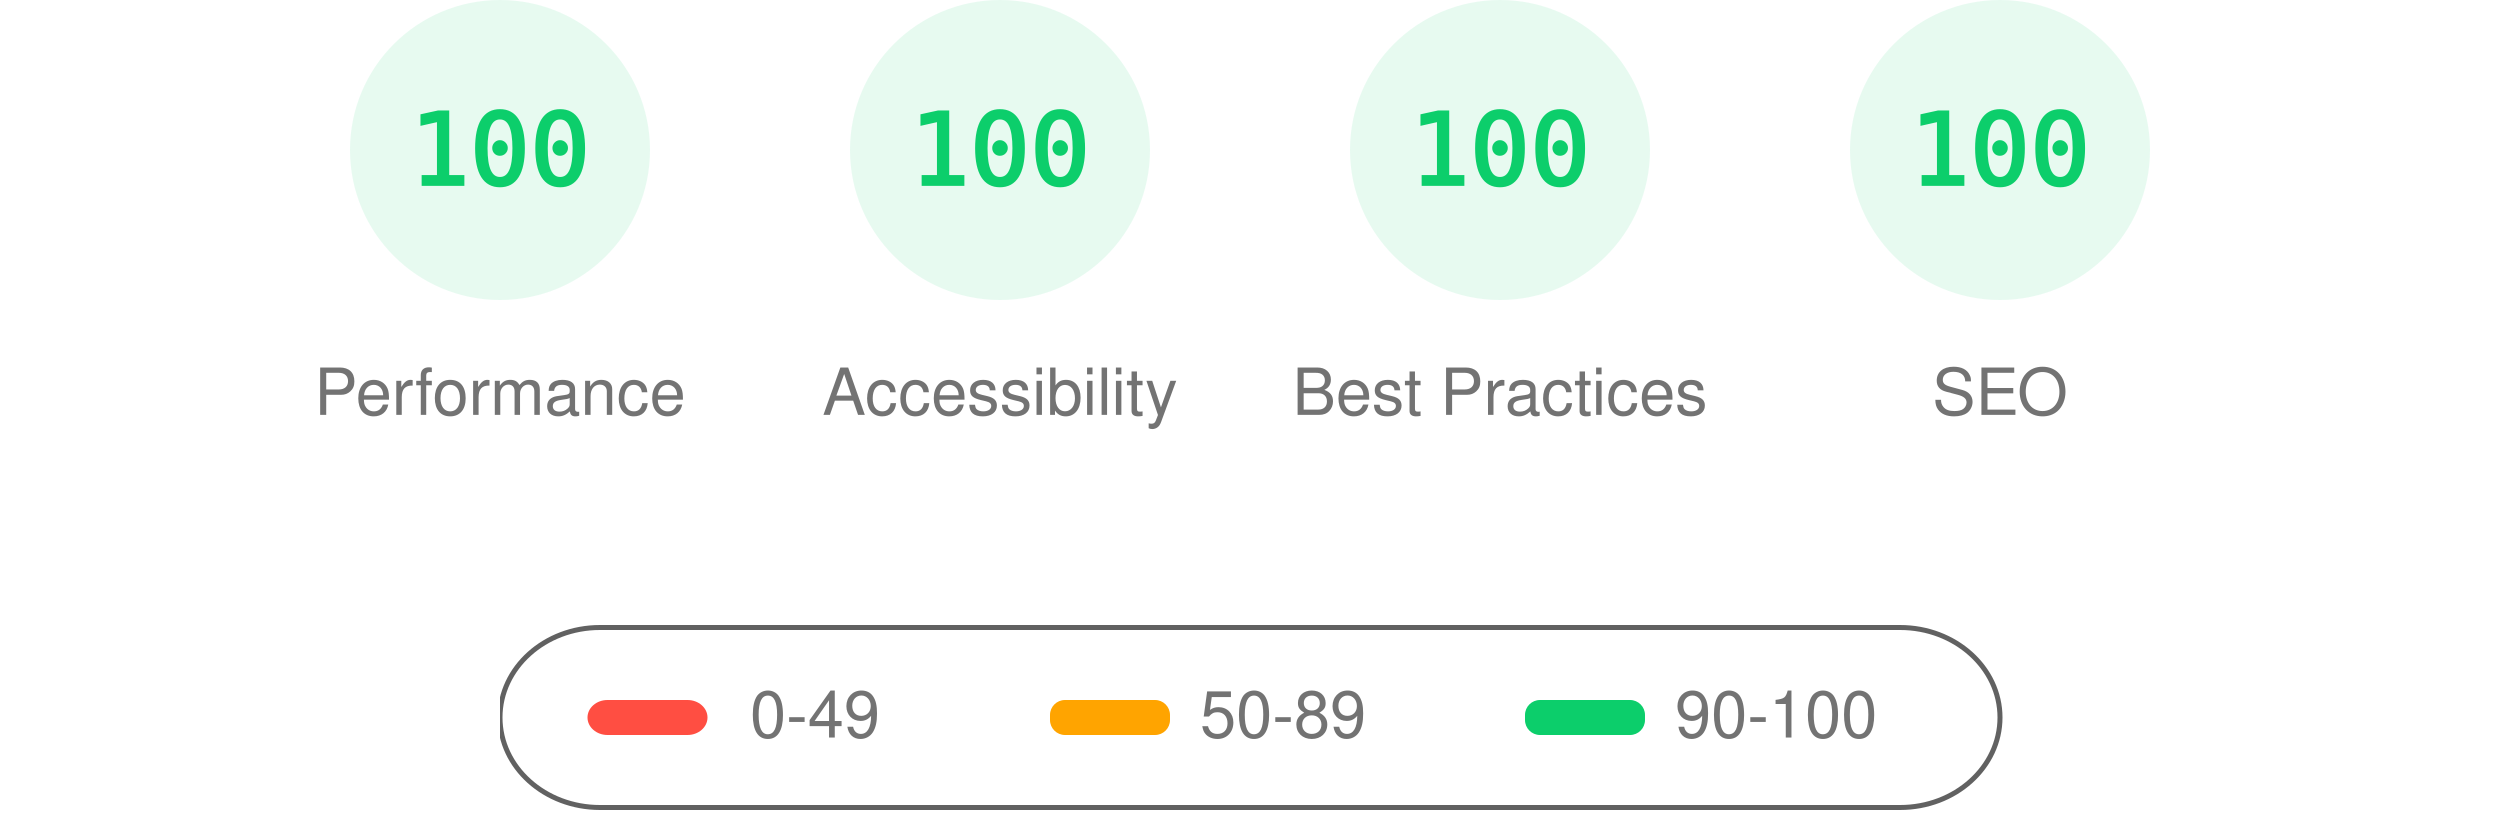
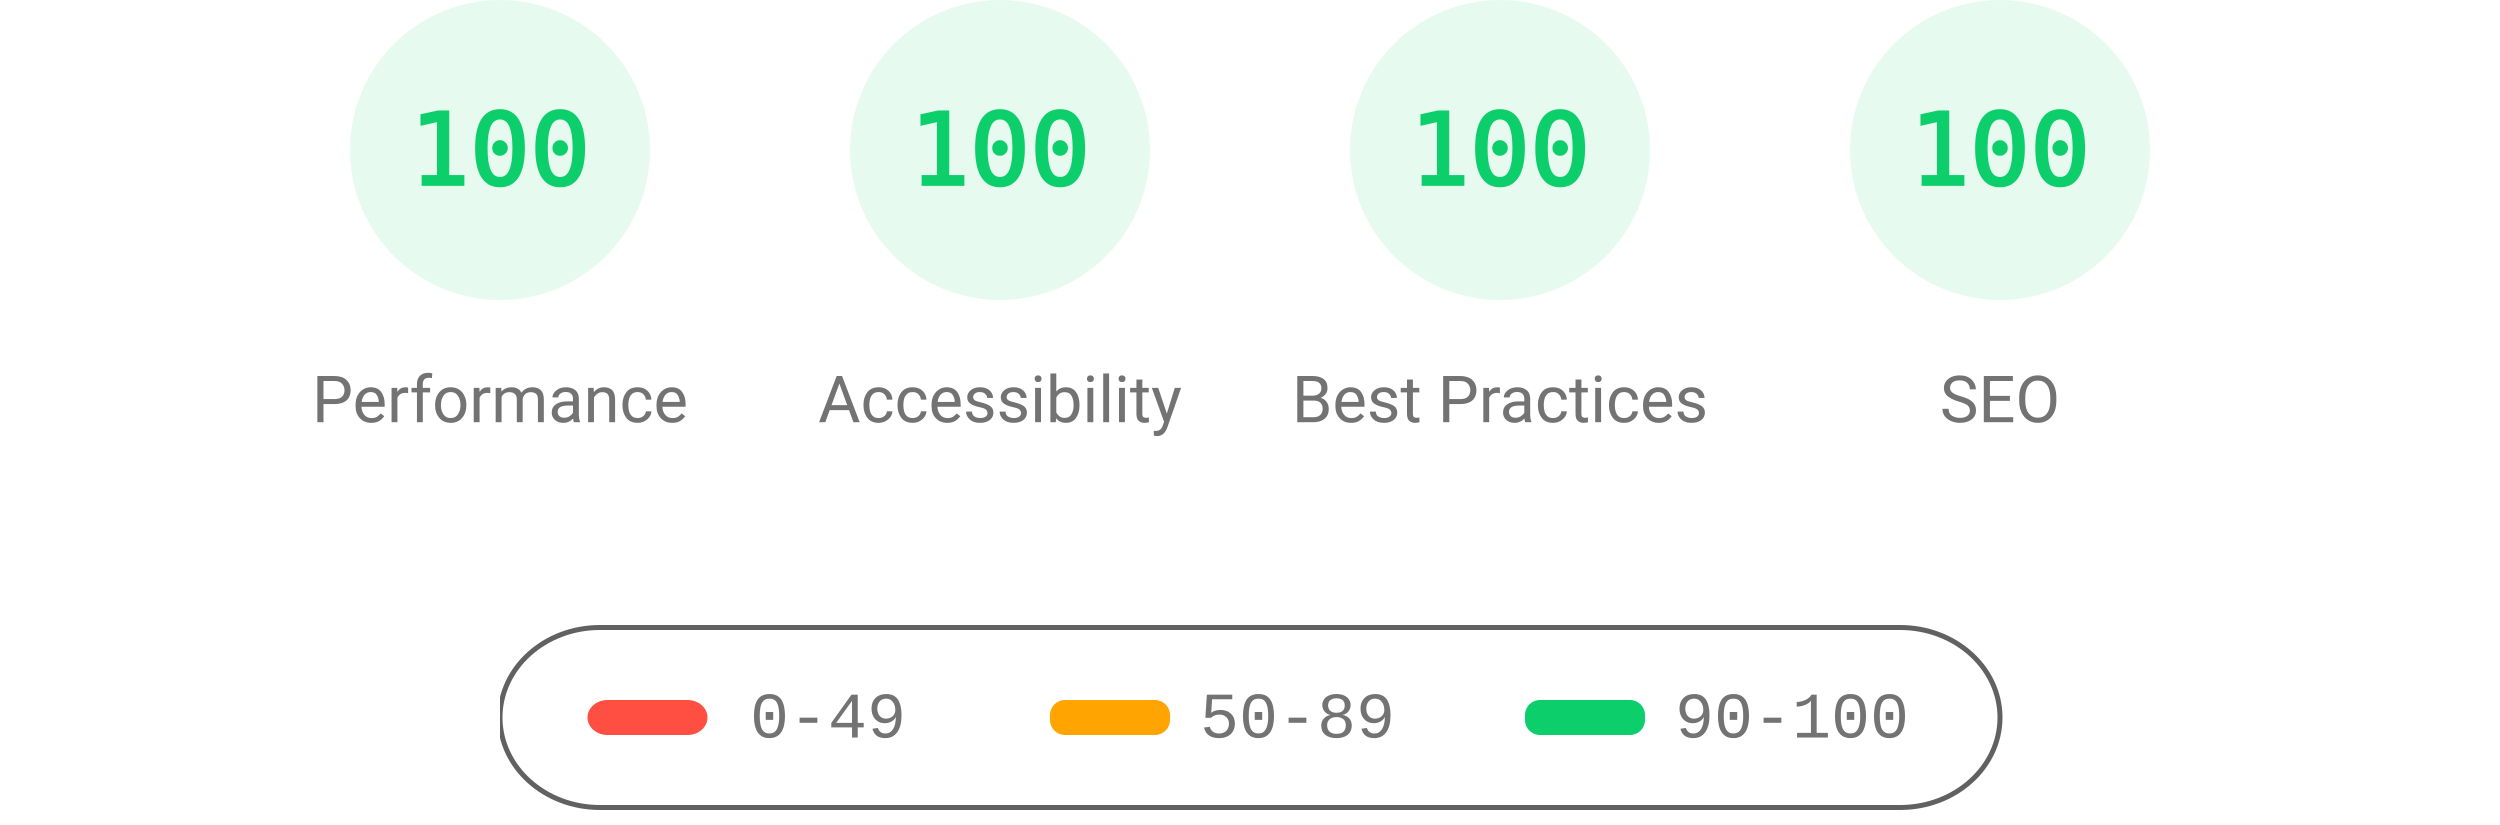
<svg xmlns="http://www.w3.org/2000/svg" class="theme--agnostic" fill="none" width="1000" height="330">
  <style>
			.gauge-base {
				opacity: 0.1
			}

			.gauge-arc {
				fill: none;
				animation-delay: 250ms;
				stroke-linecap: round;
				transform: rotate(-90deg);
				transform-origin: 100px 60px;
				animation: load-gauge 1s ease forwards
			}

			.guage-text {
				font-size: 40px;
				font-family: monospace;
				text-align: center
			}

			.guage-red {
				color: #ff4e42;
				fill: #ff4e42;
				stroke: #ff4e42
			}
			.guage-orange {
				color: #ffa400;
				fill: #ffa400;
				stroke: #ffa400
			}
			.guage-green {
				color: #0cce6b;
				fill: #0cce6b;
				stroke: #0cce6b
			}
			.theme--agnostic .guage-undefined {
				color: #5c5c5c;
				fill: #5c5c5c;
				stroke: #5c5c5c
			}
			.theme--light .guage-undefined {
				color: #1e1e1e;
				fill: #1e1e1e;
				stroke: #1e1e1e
			}
			.theme--dark .guage-undefined {
				color: #f5f5f5;
				fill: #f5f5f5;
				stroke: #f5f5f5
			}

			.guage-title {
				stroke: none;
				font-size: 26px;
				line-height: 26px;
- 				font-family: "SF Pro SC","SF Pro Text","SF Pro Icons","PingFang SC","Helvetica Neue","Helvetica","Arial",sans-serif;
+ 				font-family: Roboto, Halvetica, Arial, sans-serif
			}
			.metric.guage-title {
- 				font-family: "SF Pro SC","SF Pro Text","SF Pro Icons","PingFang SC","Helvetica Neue","Helvetica","Arial",sans-serif;
+ 				font-family: 'Courier New', Courier, monospace
			}
			.theme--agnostic .guage-title {
				color: #737373;
				fill: #737373
			}
			.theme--light .guage-title {
				color: #212121;
				fill: #212121
			}
			.theme--dark .guage-title {
				color: #f5f5f5;
				fill: #f5f5f5
			}

			@keyframes load-gauge {
				from {
					stroke-dasharray: 0 352.858
				}
			}
			.lh-gauge--pwa__disc {
				fill: #e0e0e0
			}
			.lh-gauge--pwa__logo {
				position: relative;
				fill: #b0b0b0
			}
			.lh-gauge--pwa__invisible {
				display: none
			}
			.lh-gauge--pwa__visible {
				display: inline
			}
			.guage-invisible {
				display: none
			}
			.lh-gauge--pwa__logo--primary-color {
				fill: #304ffe
			}
			.theme--agnostic .lh-gauge--pwa__logo--secondary-color {
				fill: #787878
			}
			.theme--light .lh-gauge--pwa__logo--secondary-color {
				fill: #3d3d3d
			}
			.theme--dark .lh-gauge--pwa__logo--secondary-color {
				fill: #d8b6b6
			}
			.theme--light #svg_2 {
				stroke: #00000022
			}
			.theme--agnostic #svg_2 {
				stroke: #616161
			}
			.theme--light #svg_2 {
				stroke: #00000022
			}
			.theme--dark #svg_2 {
				stroke: #f5f5f566
			}
		</style>
  <svg class="guage-div guage-perf guage-green" viewBox="0 0 200 200" width="200" height="200" x="100" y="0">
    <circle class="gauge-base" r="56" cx="100" cy="60" stroke-width="8" />
    <circle class="gauge-arc guage-arc-1" r="56" cx="100" cy="60" stroke-width="8" style="stroke-dasharray: 351.858, 351.858;" />
    <text class="guage-text" x="100px" y="60px" alignment-baseline="central" dominant-baseline="central" text-anchor="middle">100</text>
    <text class="guage-title" x="100px" y="160px" alignment-baseline="central" dominant-baseline="central" text-anchor="middle">Performance</text>
  </svg>,<svg class="guage-div guage-perf guage-green" viewBox="0 0 200 200" width="200" height="200" x="300" y="0">
    <circle class="gauge-base" r="56" cx="100" cy="60" stroke-width="8" />
    <circle class="gauge-arc guage-arc-1" r="56" cx="100" cy="60" stroke-width="8" style="stroke-dasharray: 351.858, 351.858;" />
    <text class="guage-text" x="100px" y="60px" alignment-baseline="central" dominant-baseline="central" text-anchor="middle">100</text>
    <text class="guage-title" x="100px" y="160px" alignment-baseline="central" dominant-baseline="central" text-anchor="middle">Accessibility</text>
  </svg>,<svg class="guage-div guage-perf guage-green" viewBox="0 0 200 200" width="200" height="200" x="500" y="0">
    <circle class="gauge-base" r="56" cx="100" cy="60" stroke-width="8" />
    <circle class="gauge-arc guage-arc-1" r="56" cx="100" cy="60" stroke-width="8" style="stroke-dasharray: 351.858, 351.858;" />
    <text class="guage-text" x="100px" y="60px" alignment-baseline="central" dominant-baseline="central" text-anchor="middle">100</text>
    <text class="guage-title" x="100px" y="160px" alignment-baseline="central" dominant-baseline="central" text-anchor="middle">Best Practices</text>
  </svg>,<svg class="guage-div guage-perf guage-green" viewBox="0 0 200 200" width="200" height="200" x="700" y="0">
    <circle class="gauge-base" r="56" cx="100" cy="60" stroke-width="8" />
    <circle class="gauge-arc guage-arc-1" r="56" cx="100" cy="60" stroke-width="8" style="stroke-dasharray: 351.858, 351.858;" />
    <text class="guage-text" x="100px" y="60px" alignment-baseline="central" dominant-baseline="central" text-anchor="middle">100</text>
    <text class="guage-title" x="100px" y="160px" alignment-baseline="central" dominant-baseline="central" text-anchor="middle">SEO</text>
  </svg>
  <svg width="604" height="76" x="200" y="250">
    <g>
      <rect fill="none" id="canvas_background" height="80" width="604" y="-1" x="-1" />
      <g display="none" overflow="visible" y="0" x="0" height="100%" width="100%" id="canvasGrid">
        <rect fill="url(#gridpattern)" stroke-width="0" y="0" x="0" height="100%" width="100%" />
      </g>
    </g>
    <g>
      <rect fill-opacity="0" stroke-width="2" rx="40" id="svg_2" height="72" width="600" y="1" x="0" fill="#000000" />
      <rect stroke="#000" rx="8" id="svg_3" height="14" width="48" y="30" x="35" stroke-opacity="null" stroke-width="0" fill="#ff4e42" />
      <rect stroke="#000" rx="6" id="svg_4" height="14" width="48" y="30" x="220" stroke-opacity="null" stroke-width="0" fill="#ffa400" />
      <rect stroke="#000" rx="6" id="svg_5" height="14" width="48" y="30" x="410" stroke-opacity="null" stroke-width="0" fill="#0cce6b" />
      <text class="metric guage-title" xml:space="preserve" text-anchor="start" font-size="26" id="svg_6" y="45" x="100" stroke-opacity="null" stroke-width="0" stroke="#000">0-49</text>
      <text class="metric guage-title" xml:space="preserve" text-anchor="start" font-size="26" id="svg_7" y="45" x="280" stroke-opacity="null" stroke-width="0" stroke="#000">50-89</text>
      <text class="metric guage-title" xml:space="preserve" text-anchor="start" font-size="26" id="svg_8" y="45" x="470" stroke-opacity="null" stroke-width="0" stroke="#000">90-100</text>
    </g>
  </svg>
</svg>
